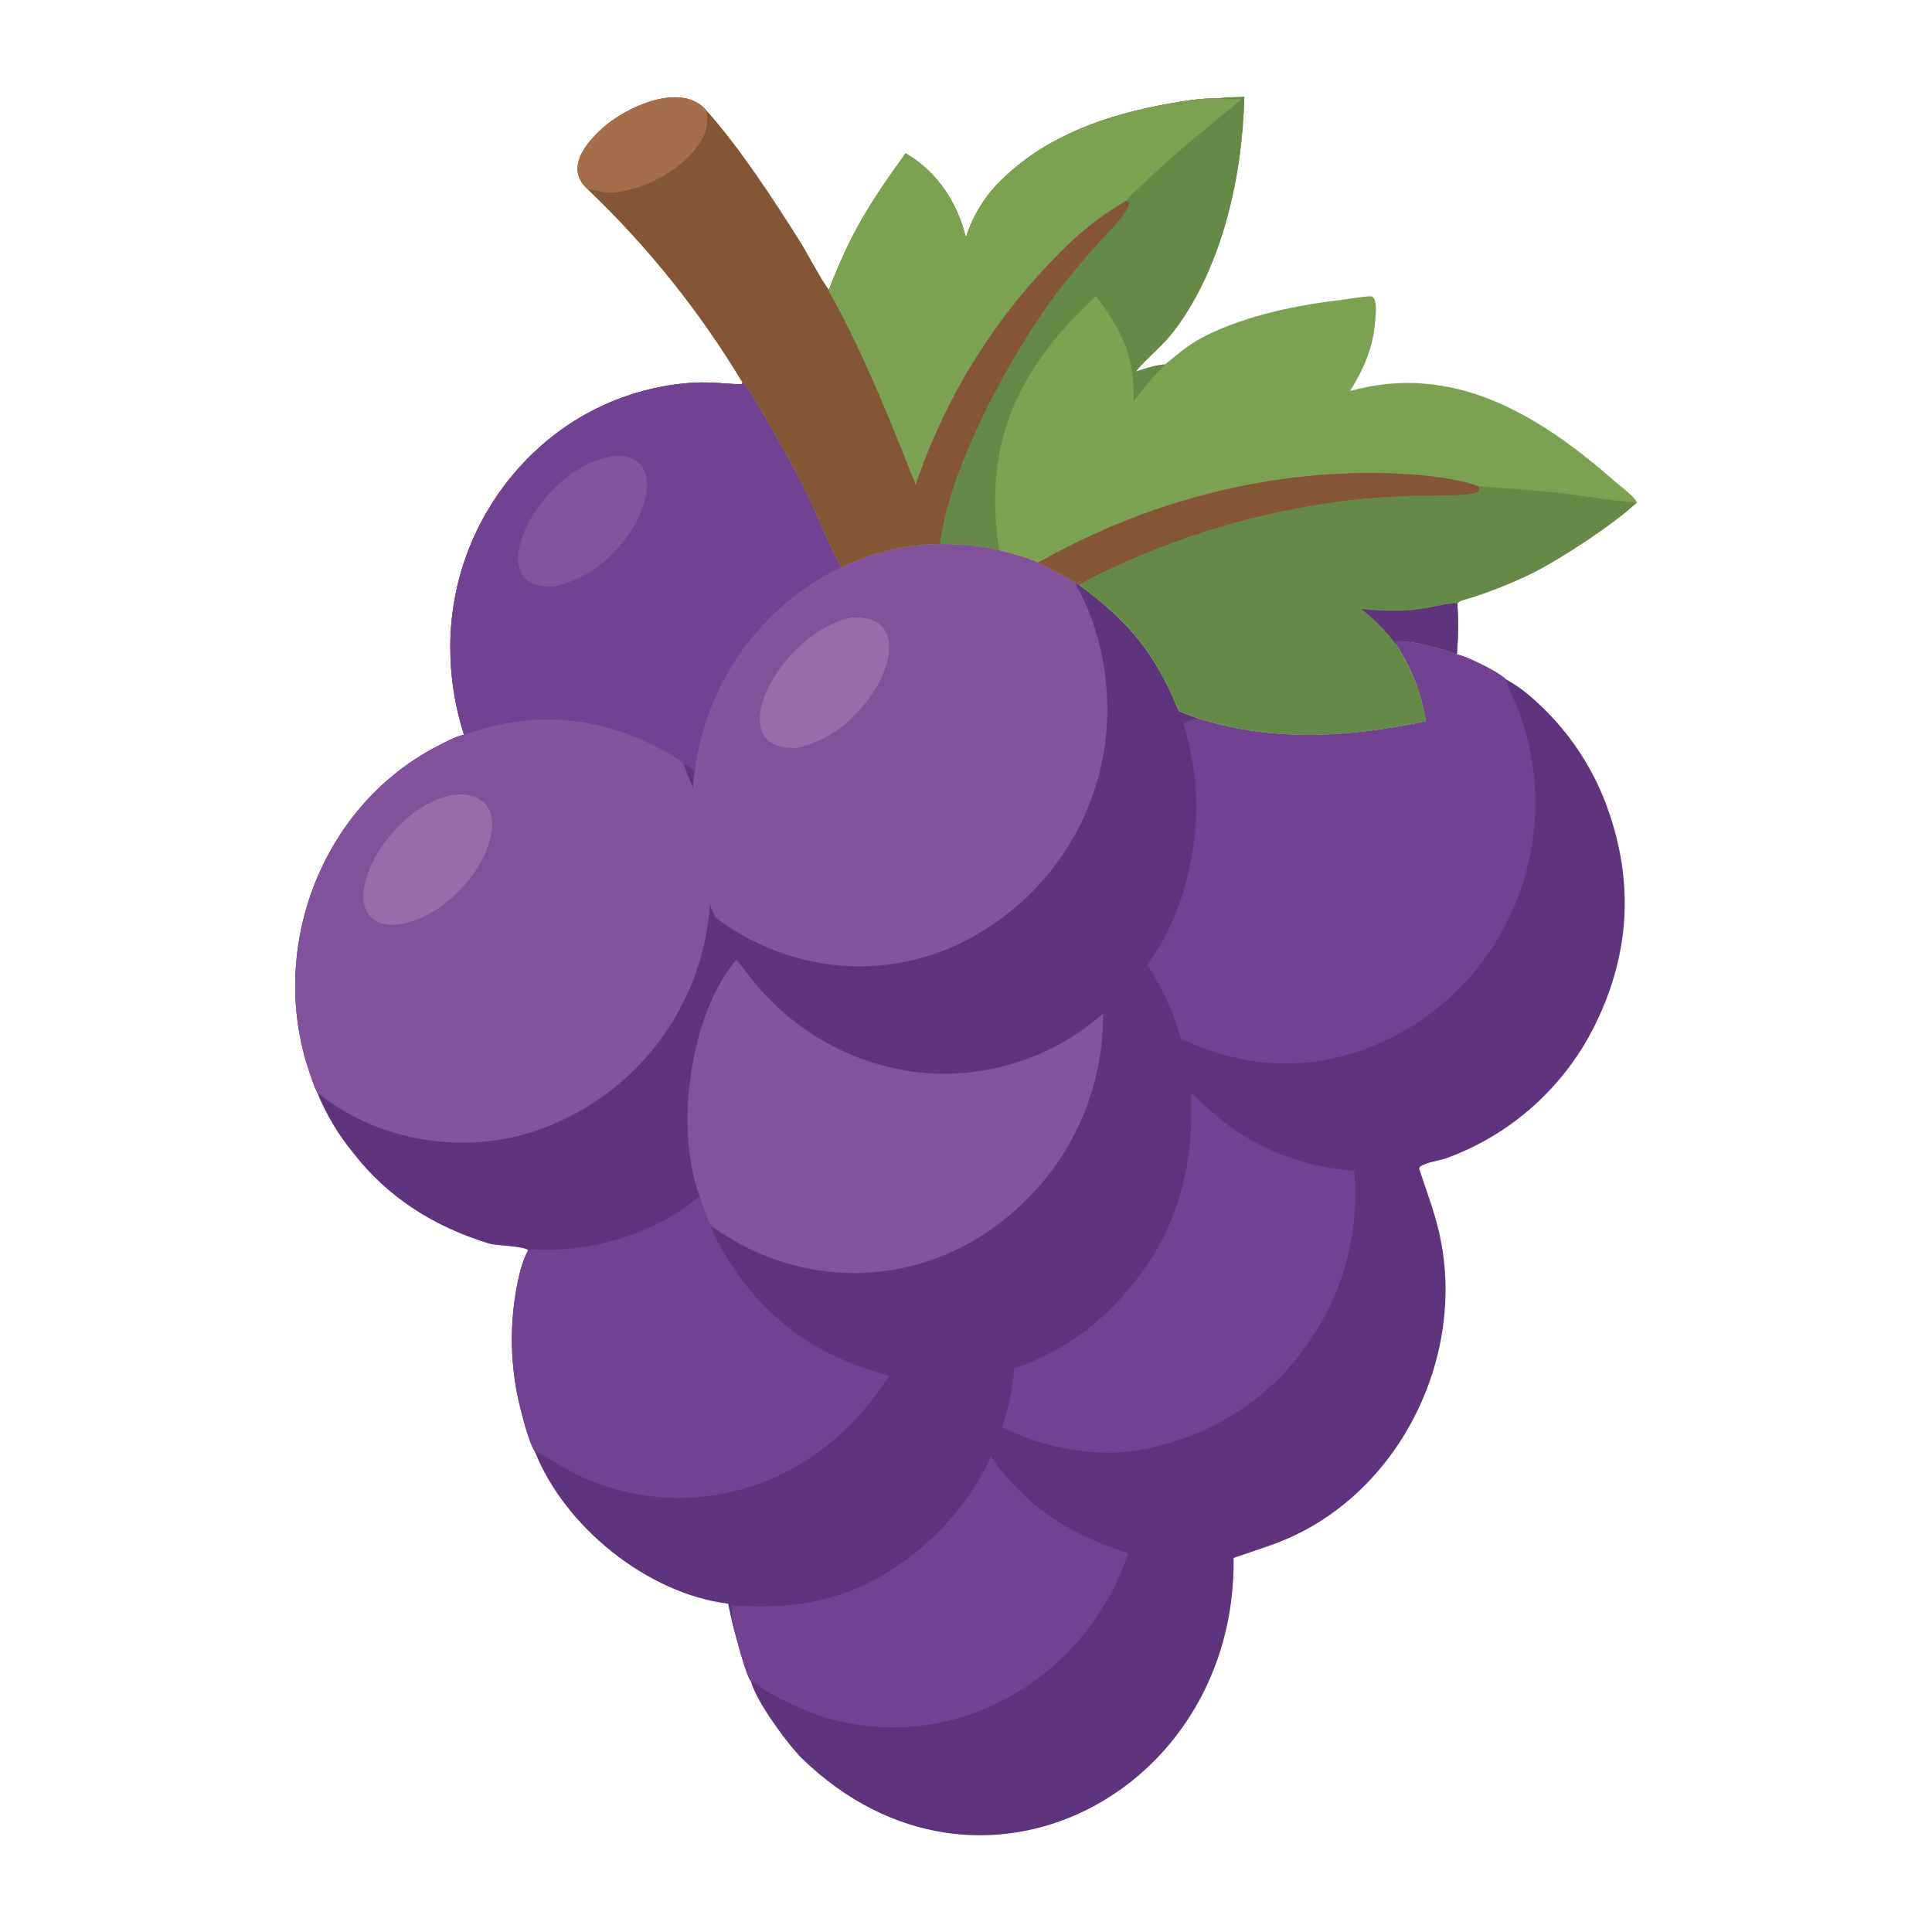
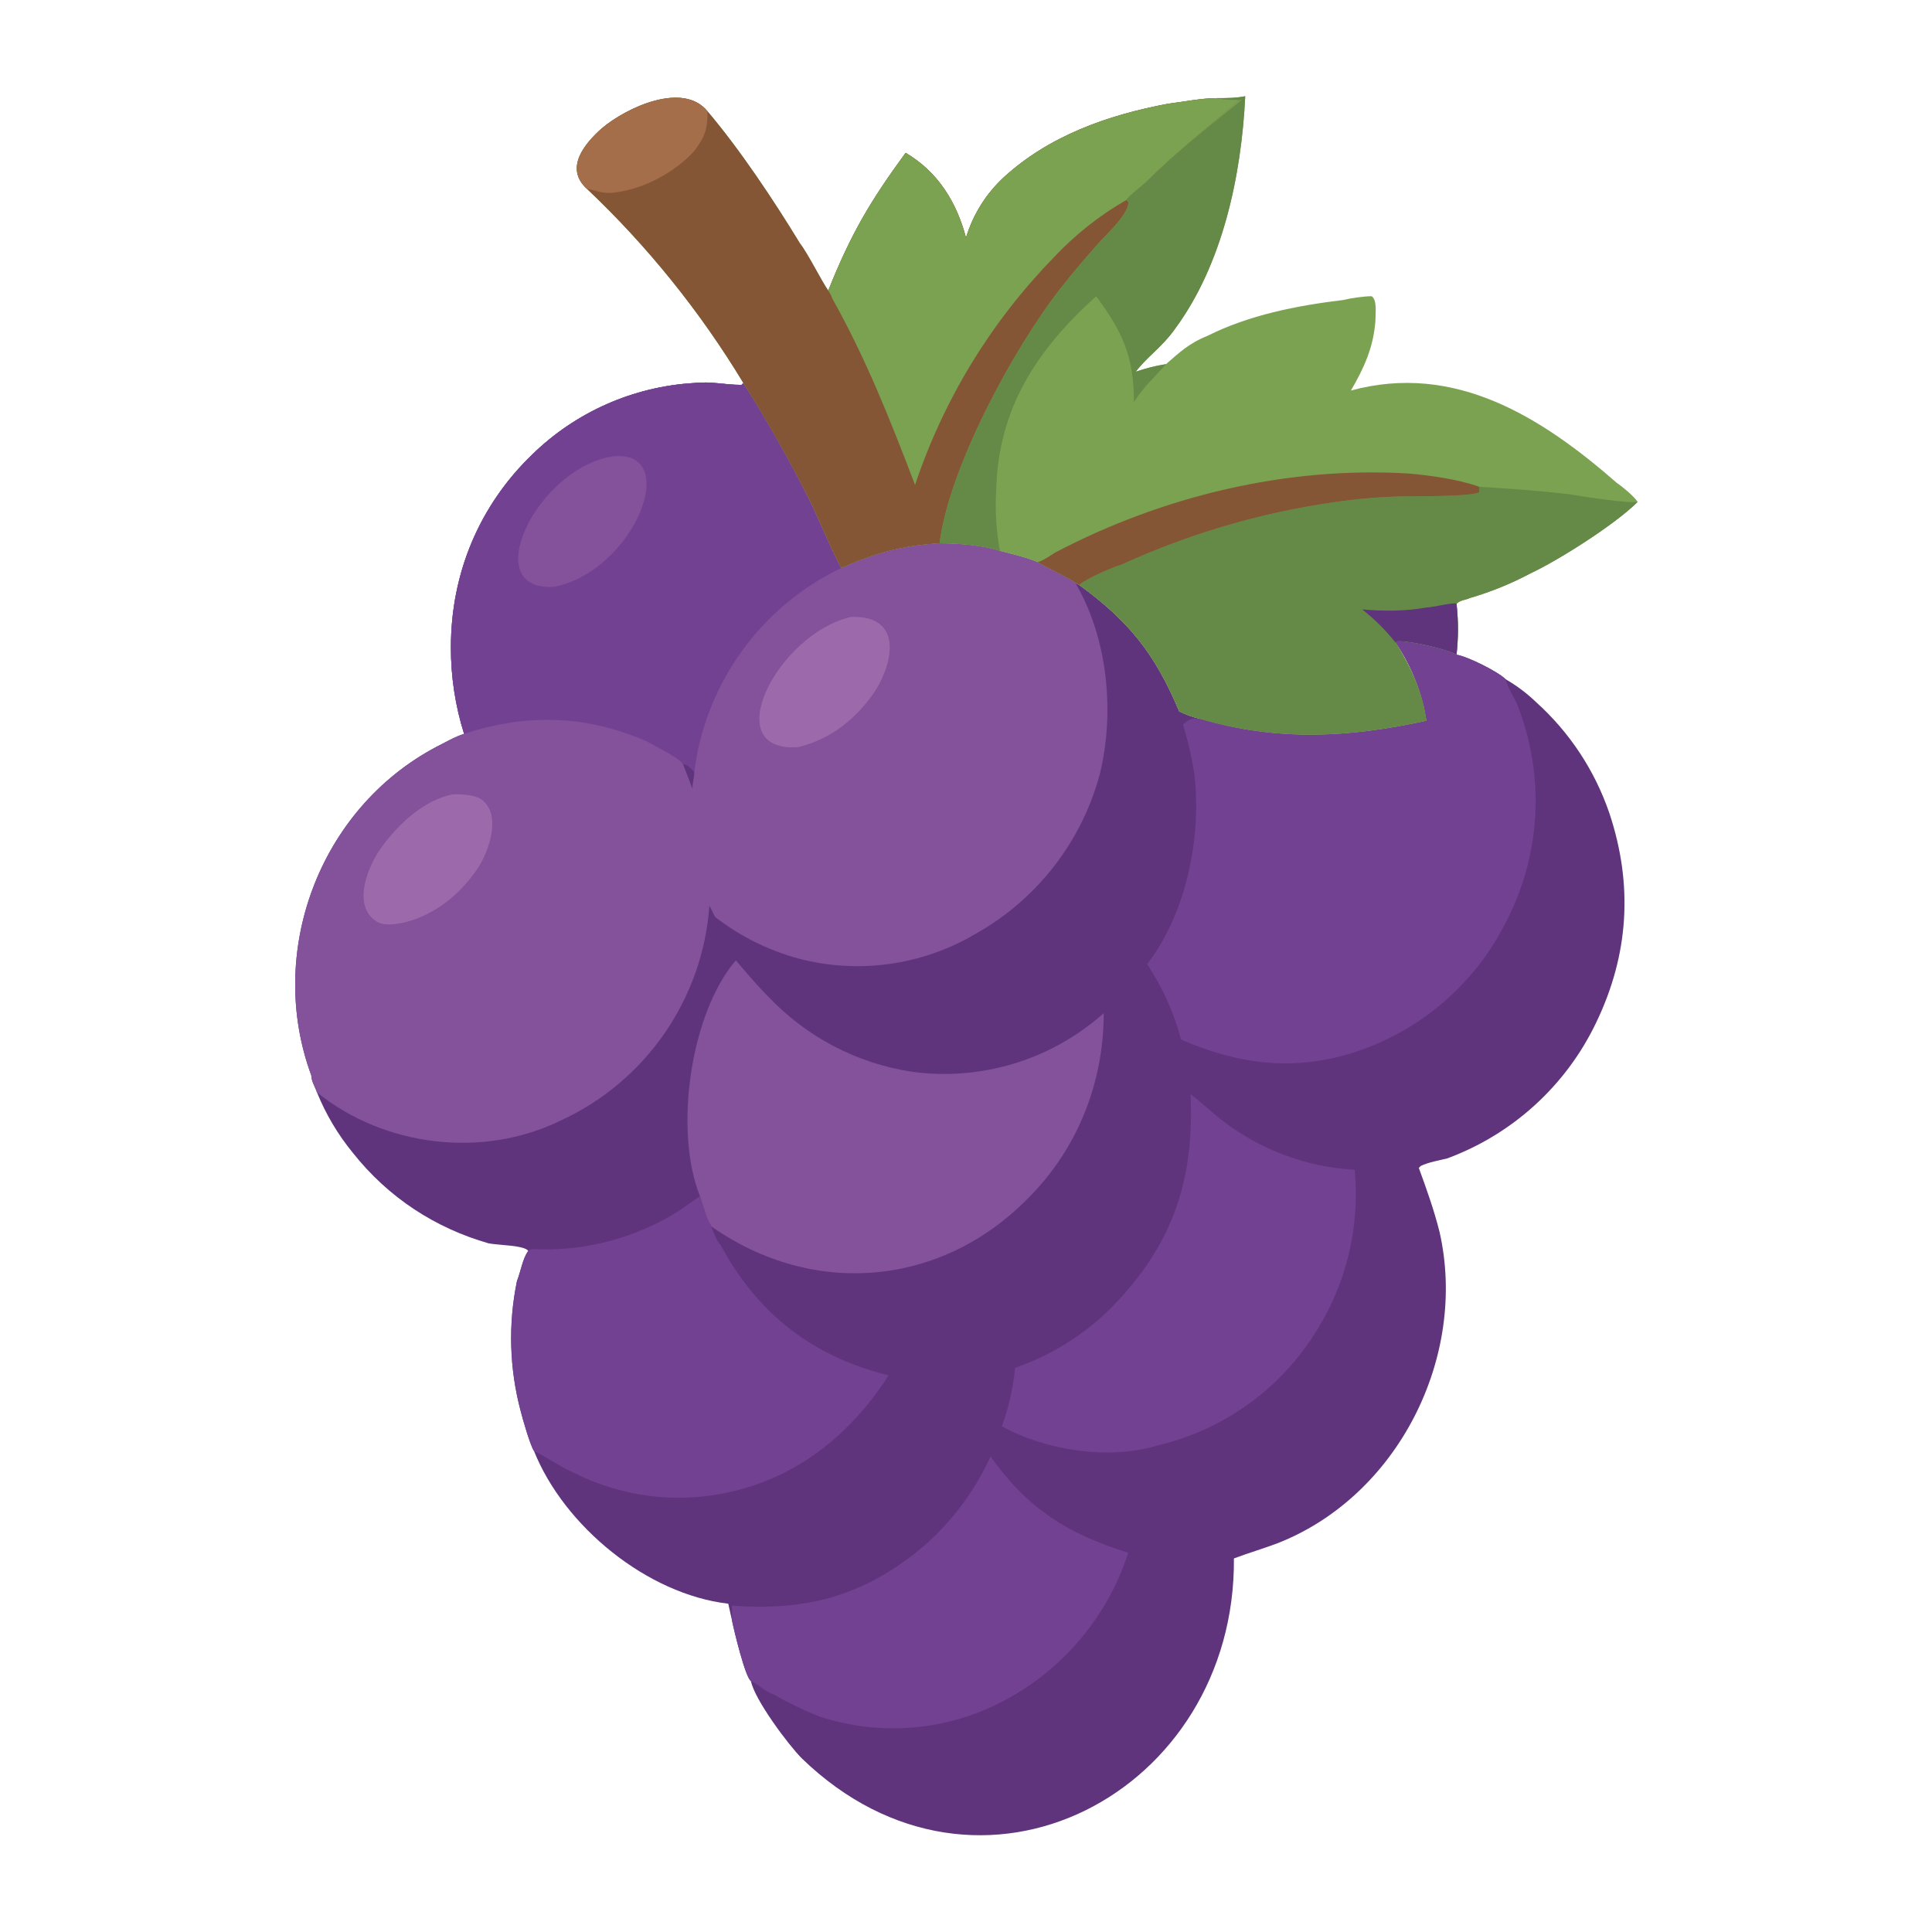
- <svg xmlns="http://www.w3.org/2000/svg" width="2048" height="2048" preserveAspectRatio="none" style="display:block" viewBox="77.7 75.2 1896.7 1896.7">
-   <path fill="#5F347D" d="m806.7 450.8 1.4-.3q34.2 54.1 63 111.4c5 10 27.4 63.7 32.5 70 33-14.8 60.6-22 97.2-22.6 17.6 0 41 1.2 58 6.1 8.6 2 30 7.9 37.6 12 6.1 3 32.5 15.8 36.4 19.8l4.5 2.3c48.3 35.6 74.8 67.2 97.6 123.6 7.5 3.4 13.9 5.6 21.7 8.4 75.2 22.5 145.2 17.2 220.9 2a186 186 0 0 0-29.3-75.9l.9-2.5c8.7-2.5 49.7 7.9 58.8 12.5 10.2 2 41 17.3 47.8 24.2a151 151 0 0 1 29.8 21.8 259 259 0 0 1 72 109.7q36 105.4-13 206.2a263 263 0 0 1-145.6 132.3c-8.8 3.3-19.2 3.7-27.2 8.8l-.8 1.7c6.6 20.4 14.4 40.6 19.3 61.5 29 122.6-39.5 260.6-158.5 306-14.5 5.5-28.5 9.8-42.9 14.9 3 230-249.6 365.1-423.2 197.4-13.8-13.2-46.3-57.6-50.5-76-5-5-16.6-50.6-19-60l-3.6-16.5c-79.3-9.8-160.7-75.6-189.9-149.8-4.6-6-11.4-31.5-13.5-40a278 278 0 0 1-3-126.7c2-9.5 5.2-22.1 10.2-30.4-4.5-4.4-30.4-4.3-38.2-6.6-53-16-99.5-44.8-133.6-89a229 229 0 0 1-35.4-59.4c-2.6-4.8-4.9-12-6.7-17.2-42.7-120.5 8.8-261.6 122.8-321.8 7.1-3.7 20.1-10.8 28-12.2a279 279 0 0 1-13.4-86.8c.2-71 29-139 80-188.4a249 249 0 0 1 158.8-70.4c18-1 30.8 1.3 47.2 1.5z" />
-   <path fill="#84519B" d="m806.7 450.8 1.4-.3q34.2 54.1 63 111.4c5 10 27.4 63.7 32.5 70 33-14.8 60.6-22 97.2-22.6 17.6 0 41 1.2 58 6.1 8.6 2 30 7.9 37.6 12 6.1 3 32.5 15.8 36.4 19.8 31.7 54.5 40 126.7 24 187.7a256 256 0 0 1-120.6 158 228 228 0 0 1-175.6 22.7 234 234 0 0 1-80.6-39.8l-5.4-12.4a252 252 0 0 1-146.4 212.1c-76.2 36.5-173.2 26-239-27.8-2.7-4.8-5-12-6.8-17.2-42.7-120.5 8.8-261.6 122.8-321.8 7.1-3.7 20.1-10.8 28-12.2a279 279 0 0 1-13.4-86.8c.2-71 29-139 80-188.4a249 249 0 0 1 158.8-70.4c18-1 30.8 1.3 47.2 1.5z" />
-   <path fill="#724192" d="m806.7 450.8 1.4-.3q34.2 54.1 63 111.4c5 10 27.4 63.7 32.5 70a258 258 0 0 0-143.8 200.6c-3.4-2.7-7.1-6.4-11.1-7.3-6.4-7-26.6-17.1-36-21.5-59.7-27.3-118.1-28.9-179.4-7.2a279 279 0 0 1-13.5-86.8c.2-71 29-139 80-188.4a249 249 0 0 1 158.8-70.4c18-1 30.8 1.3 47.2 1.5z" />
-   <path fill="#84519B" d="M677.6 523.3C749 515 702.8 634.6 622 650.8c-76 6-17.6-114.8 55.5-127.5" />
-   <path fill="#5F347D" d="M748.7 825.2c4 .9 7.7 4.6 11 7.3-.9 5-1.3 11.1-1.8 16.2z" />
-   <path fill="#9C6AAB" d="M913.2 681.4c49.2-2.4 41.9 41.6 23.4 71-17.6 27.9-43 49.2-75.5 57-79 4.5-19.7-112 52-128" />
-   <path fill="#9C6AAB" d="M522.5 855.5c9-.5 17-.8 25.1 3.8 23.3 13 10.9 48.3.3 65.5-16.3 26.5-42.6 49.6-73 57-9.4 1.9-21.4 2.4-29.3-3.2-23.3-16.2-4.7-56.3 7.3-73 16.8-23.6 41.3-45 69.6-50" />
-   <path fill="#724192" d="m1448.2 707.6.9-2.5c8.7-2.5 49.7 7.9 58.8 12.5 10.2 2 41 17.3 47.8 24.2 2.3 8.4 7.2 17 10.5 25.2a258 258 0 0 1-11.4 217.8 253 253 0 0 1-149 124.3c-59.5 18-113 11.4-168.7-14a251 251 0 0 0-33.4-72.8C1242 972.3 1258 896 1250 834a343 343 0 0 0-10.2-47.9c9.2-7 7.4-4.3 16.9-4.6 75.2 22.5 145.2 17.2 220.9 2a186 186 0 0 0-29.3-75.9" />
-   <path fill="#84519B" d="M764.5 1249.2c-24.7-65.2-9.7-178.7 36.3-232 10 13.1 18.8 25 30.2 36.8a245 245 0 0 0 140.8 73 236 236 0 0 0 188.8-56.7c.6 68-26 133.2-73.8 181.4-84.9 86-211.5 97.8-310.2 27.6-6.3-9-9-19.7-12.1-30" />
-   <path fill="#724192" d="M764.5 1249.2c3.2 10.4 5.8 21.2 12.1 30.1.5 5.7 5 13.8 7.8 18.8 37.5 67.5 92 108.6 166.3 127.6-37.1 57.7-89.7 99.9-157.6 114.7a228 228 0 0 1-150.7-18.4c-12.9-6.3-29.7-17.6-39.8-22.2-4.6-6-11.4-31.5-13.5-40a278 278 0 0 1-3-126.7c2-9.5 5.2-22.1 10.2-30.4-1.8.5 4-1 3-1a244 244 0 0 0 147.4-38.6c5.8-3.8 13-9 17.8-13.9" />
-   <path fill="#724192" d="M1050.4 1505.3c36.5 51 76.5 75.3 134.8 94.9a252 252 0 0 1-124.6 145 232 232 0 0 1-177 14.7 321 321 0 0 1-47.4-20.9c-5.6-2.9-15.9-11-21.1-13-5-4.9-16.6-50.5-19-60 .4-6.1.4-8.7.1-14.8 72.6 5.7 130.3-9.2 186.8-57.3a259 259 0 0 0 67.4-88.6" />
-   <path fill="#724192" d="M1247.2 1148.7c3.7 2.3 24.3 22.2 31 27.3a234 234 0 0 0 129 48.5 252 252 0 0 1-37.5 157.4 250 250 0 0 1-154.1 112.6c-48.9 14.4-109 4.5-154.2-18.1a228 228 0 0 0 12-57.7 248 248 0 0 0 101.3-65.3c56.4-61.4 75-123.5 72.5-204.7" />
-   <path fill="#7BA250" d="M1272.6 171.8c9-1 17.7-1.2 26.7-1.5-1.9 77.2-21 164.9-67.5 227.7-13.7 18.6-28.2 28-39 42 10.3-3.3 17.8-6.1 28.7-7.1 14.7-11.6 23.3-20 41-28.7 41.3-20 88.2-29.4 133.5-34.8 8.5-1 20.6-3.4 28.4-3.3 6 3.6 3.8 17.3 3.4 23.2-1.6 26.3-11 47.7-24.7 69.8 102.4-28.7 187.1 24.6 261.5 90 5.4 4.6 17 13.2 20.2 19.1-22 21.2-77.6 57.6-105.3 70.9q-28.2 13.5-58 23c-4 1.3-11 2.4-13 5.6 1 18.7.9 31.3-.6 50-9.1-4.7-50-15.1-58.8-12.6l-.9 2.5c15 23.4 25.4 48.2 29.3 75.8-75.7 15.3-145.7 20.6-221-2-7.7-2.7-14-4.9-21.6-8.3-22.8-56.4-49.3-88-97.6-123.6l-4.5-2.3c-3.9-4-30.3-16.7-36.4-19.8-7.6-4.1-29-10-37.7-12-16.9-4.9-40.3-6-58-6-36.5.6-64.1 7.7-97.1 22.6-5.1-6.4-27.5-60-32.5-70a1322 1322 0 0 0-63-111.5l-1.4.3a913 913 0 0 0-152.2-190c-22.1-20.2-2.2-44.5 14.9-59.9 22.6-20.4 78-46.6 102.3-16.6 32.6 36.6 66.1 87.8 92.2 129.5 6.4 10.2 21.5 39 27.6 46 21-55.2 41-86.7 75.3-134 31.2 18.2 50.5 48 59.2 82.7a134 134 0 0 1 37.4-59c43.5-41.7 101.9-61.7 160-72.2 15.6-2.8 33.6-5.9 49.2-5.5" />
-   <path fill="#845636" d="M654.5 260.8c-22.1-20.2-2.2-44.5 14.9-59.9 22.6-20.4 78-46.6 102.3-16.6 32.6 36.6 66.1 87.8 92.2 129.5 6.4 10.2 21.5 39 27.6 46 21-55.2 41-86.7 75.3-134 31.2 18.2 50.5 48 59.2 82.7a134 134 0 0 1 37.4-59c43.5-41.7 101.9-61.7 160-72.2 15.6-2.8 33.6-5.9 49.2-5.5 8.3.9 16 .7 24.3.6-31.7 26.4-63.5 51.6-93.4 80.1-3.8 3.6-17.6 16-20 19.7l2.7 1.5c1.1 9-19.8 28.8-26.2 36a934 934 0 0 0-41.7 49.3c-45.4 58.6-109.3 176-117.5 250.3-36.6.7-64.2 7.8-97.2 22.7-5.1-6.4-27.5-60-32.5-70a1322 1322 0 0 0-63-111.5l-1.4.3a913 913 0 0 0-152.2-190" />
-   <path fill="#7BA250" d="M1026 308.5a134 134 0 0 1 37.4-59c43.5-41.7 101.9-61.7 160-72.2 15.6-2.8 33.6-5.9 49.2-5.5 8.3.9 16 .7 24.3.6-31.7 26.4-63.5 51.6-93.4 80.1-3.8 3.6-17.6 16-20 19.7a308 308 0 0 0-71.4 57.3A585 585 0 0 0 976.7 551c-25-62.4-49-123.7-81.4-183-1.2-2.2-4.4-6.7-3.8-8.4 21-55.1 41-86.6 75.3-133.8 31.2 18.1 50.5 48 59.2 82.6" />
-   <path fill="#A36E49" d="M654.5 260.8c-22.1-20.2-2.2-44.5 14.9-59.9 22.6-20.4 78-46.6 102.3-16.6 1.5 16.3-1.4 25-12.3 38.4-17.9 21.7-49 38-77 41.3-11.2 1.3-18.8-2.4-28-3.2" />
-   <path fill="#658946" d="M1529 552.6c30.5 2.4 58.4 3.9 89 7.7 11.6 1.5 58 8.6 66.8 8-22 21.1-77.6 57.5-105.3 70.8q-28.2 13.5-58 23c-4 1.3-11 2.4-13 5.6 1 18.7.9 31.3-.6 50-9.1-4.7-50-15.1-58.8-12.6l-.9 2.5c15 23.4 25.4 48.2 29.3 75.8-75.7 15.3-145.7 20.6-221-2-7.7-2.7-14-4.9-21.6-8.3-22.8-56.4-49.3-88-97.6-123.6 9.8-6.6 31.3-16.2 42.3-21.1a761 761 0 0 1 224.3-62q32.4-3.7 65-4.6c12.2-.2 52.3 1 60.3-3.6 1.3-3.5 1.2-1.7-.1-5.6" />
-   <path fill="#5F347D" d="M1414.2 673c21.1 2.5 42.6 2.8 63.7-.7 5.3-1 27-6 30.5-4.6 1.2 18.7 1 31.3-.5 50-9.1-4.7-50-15.1-58.8-12.6l-.9 2.5a199 199 0 0 0-34-34.6" />
-   <path fill="#658946" d="M1272.6 171.8c9-1 17.7-1.2 26.7-1.5-1.9 77.2-21 164.9-67.5 227.7-13.7 18.6-28.2 28-39 42 10.3-3.3 17.8-6.1 28.7-7.1-12.7 13.7-19.3 20.5-30.9 36.3.9-44-10.4-68-37-103.3-56.5 52.4-95.6 110.2-98.8 190.2q-1 29.9 4 59.3c-17-4.9-40.4-6-58-6 8.2-74.5 72-191.8 117.5-250.4q20-25.5 41.7-49.3c6.4-7.2 27.3-27 26.2-36l-2.7-1.5c2.4-3.7 16.2-16 20-19.7 29.9-28.5 61.7-53.7 93.4-80-8.3 0-16 .2-24.3-.7" />
-   <path fill="#845636" d="M1096.4 627.4c5.5-2.6 11.2-5.9 16.7-8.8 105.8-56.6 228.1-85.7 348.2-77.8 20.5 1.4 49 4.6 67.8 11.8 1.3 4 1.4 2.1 0 5.6-7.9 4.6-48 3.4-60.1 3.6q-32.7.9-65.1 4.5a761 761 0 0 0-224.3 62c-11 5-32.5 14.6-42.3 21.2l-4.5-2.3c-3.9-4-30.3-16.7-36.4-19.8" />
+ <svg xmlns="http://www.w3.org/2000/svg" preserveAspectRatio="none" style="display:block" viewBox="0 0 1024 1024">
+   <path fill="#5F347D" d="M394 203q19 29 34 60c3 5 15 34 18 38 18-8 33-12 52-13 10 0 23 1 32 4 4 1 16 4 20 6 3 2 18 9 20 11l2 1c26 19 40 36 53 67 4 2 7 3 11 4 41 12 79 10 120 1a100 100 0 0 0-16-41v-1c5-1 27 4 32 7 6 1 22 9 26 13a82 82 0 0 1 16 12 140 140 0 0 1 39 59q19 57-7 111a142 142 0 0 1-79 72c-4 1-10 2-14 4l-1 1c4 11 8 22 11 34 15 66-22 140-86 165-8 3-15 5-23 8 1 124-135 197-229 106-7-7-25-31-27-41-3-2-9-27-10-32l-2-9c-43-5-87-41-103-81-2-3-6-17-7-21a150 150 0 0 1-2-69c2-5 3-12 6-16-2-3-16-3-21-4-28-8-53-24-72-48a124 124 0 0 1-19-32c-1-3-3-6-3-9-24-65 4-141 66-174 4-2 11-6 15-7a151 151 0 0 1-7-46c0-39 15-75 43-102a134 134 0 0 1 86-38c9-1 16 1 25 1z" />
+   <path fill="#84519B" d="M394 203q19 29 34 60c3 5 15 34 18 38 18-8 33-12 52-13 10 0 23 1 32 4 4 1 16 4 20 6 3 2 18 9 20 11 17 29 21 68 13 101a138 138 0 0 1-66 85 123 123 0 0 1-94 13 126 126 0 0 1-44-22l-3-6a136 136 0 0 1-79 114c-41 20-93 14-129-15-1-3-3-6-3-9-24-65 4-141 66-174 4-2 11-6 15-7a151 151 0 0 1-7-46c0-39 15-75 43-102a134 134 0 0 1 86-38c9-1 16 1 25 1z" />
+   <path fill="#724192" d="M394 203q19 29 34 60c3 5 15 34 18 38a139 139 0 0 0-78 108c-2-2-4-4-6-4-3-4-14-9-19-12-32-14-64-15-97-4a151 151 0 0 1-7-46c0-39 15-75 43-102a134 134 0 0 1 86-38c9-1 16 1 25 1z" />
+   <path fill="#84519B" d="M324 242c38-5 13 60-30 69-41 3-10-62 30-69" />
+   <path fill="#5F347D" d="M362 405c2 0 4 2 6 4 0 3-1 6-1 9z" />
+   <path fill="#9C6AAB" d="M451 327c27-1 23 23 13 39-10 15-24 26-41 30-43 3-11-60 28-69" />
+   <path fill="#9C6AAB" d="M240 421c5 0 9 0 14 2 12 7 6 26 0 36-9 14-23 26-40 30-5 1-11 2-15-1-13-9-3-31 4-40 9-12 22-24 37-27" />
+   <path fill="#724192" d="M740 341v-1c5-1 27 4 32 7 6 1 22 9 26 13 1 4 4 9 6 13a139 139 0 0 1-7 118 137 137 0 0 1-80 67c-32 10-61 6-91-7a136 136 0 0 0-18-40c21-27 29-68 25-101a185 185 0 0 0-6-26c5-4 4-3 10-3 40 12 78 10 119 1a100 100 0 0 0-16-41" />
+   <path fill="#84519B" d="M371 634c-14-35-5-97 19-125 6 7 11 13 17 19a132 132 0 0 0 76 40 127 127 0 0 0 102-31c0 37-14 72-40 98-46 47-114 53-168 15-3-5-5-11-6-16" />
+   <path fill="#724192" d="M371 634c2 5 3 11 6 16 1 3 3 8 5 10 20 37 49 59 89 69-20 31-48 54-85 62a123 123 0 0 1-81-10c-7-3-16-9-22-12-2-3-6-17-7-21a150 150 0 0 1-2-69c2-5 3-12 6-16-1 0 2-1 2-1a132 132 0 0 0 79-21z" />
+   <path fill="#724192" d="M525 772c20 28 41 41 73 51a136 136 0 0 1-67 79 125 125 0 0 1-96 8 173 173 0 0 1-25-12c-4-1-9-6-12-7-3-2-9-27-10-32v-8c39 3 70-5 101-31a140 140 0 0 0 36-48" />
+   <path fill="#724192" d="M631 580c2 1 14 12 17 14a126 126 0 0 0 70 26 136 136 0 0 1-20 85 135 135 0 0 1-84 61c-26 8-59 3-83-10a123 123 0 0 0 7-31 134 134 0 0 0 54-35c31-33 41-67 39-110" />
+   <path fill="#7BA250" d="M645 52c5 0 10 0 15-1-2 42-12 89-37 123-7 10-15 15-21 23 6-2 10-3 16-4 7-6 12-11 22-15 22-11 47-16 72-19 4-1 11-2 15-2 3 2 2 9 2 13-1 14-6 25-13 37 55-15 101 14 141 49 3 2 9 7 11 10-12 12-42 31-57 38q-15 8-32 13c-2 1-5 1-7 3 1 10 1 17 0 27-5-3-27-8-32-7v1c8 13 14 26 16 41-41 9-79 11-120-1-4-1-7-2-11-4-13-31-27-48-53-67l-2-1c-2-2-17-9-20-11-4-2-16-5-20-6-9-3-22-4-32-4-19 1-34 5-52 13-3-4-15-33-18-38a714 714 0 0 0-34-60 493 493 0 0 0-83-103c-12-11-1-24 8-32 13-11 43-25 56-9 17 20 35 47 49 70 4 5 12 21 15 25 12-30 22-47 41-73 17 10 27 26 32 45a72 72 0 0 1 20-32c24-22 55-33 87-39 8-1 18-3 26-3" />
+   <path fill="#845636" d="M311 100c-12-11-1-24 8-32 13-11 43-25 56-9 17 20 35 47 49 70 4 5 12 21 15 25 12-30 22-47 41-73 17 10 27 26 32 45a72 72 0 0 1 20-32c24-22 55-33 87-39 8-1 18-3 26-3 5 1 9 1 13 0-17 15-34 28-50 44-2 2-10 8-11 10l1 1c1 5-10 16-14 20a504 504 0 0 0-22 26c-25 32-59 95-64 135-19 1-34 5-52 13-3-4-15-33-18-38a714 714 0 0 0-34-60 493 493 0 0 0-83-103" />
+   <path fill="#7BA250" d="M512 126a72 72 0 0 1 20-32c24-22 55-33 87-39 8-1 18-3 26-3 5 1 9 1 13 0-17 15-34 28-50 44-2 2-10 8-11 10a166 166 0 0 0-39 31 316 316 0 0 0-73 120c-13-34-26-67-44-99 0-1-2-4-2-4 12-30 22-47 41-73 17 10 27 26 32 45" />
+   <path fill="#A36E49" d="M311 100c-12-11-1-24 8-32 13-11 43-25 56-9 0 9-1 13-7 21-10 11-26 20-42 22-6 1-10-1-15-2" />
+   <path fill="#658946" d="M784 258c16 1 31 2 48 4 6 1 31 5 36 4-12 12-42 31-57 38q-15 8-32 13c-2 1-5 1-7 3 1 10 1 17 0 27-5-3-27-8-32-7v1c8 13 14 26 16 41-41 9-79 11-120-1-4-1-7-2-11-4-13-31-27-48-53-67 5-4 17-9 23-11a411 411 0 0 1 121-34q17-2 35-2c7 0 28 0 33-2z" />
+   <path fill="#5F347D" d="M722 323c11 1 23 1 34-1 3 0 15-3 16-2 1 10 1 17 0 27-5-3-27-8-32-7v1a107 107 0 0 0-18-18" />
+   <path fill="#658946" d="M645 52c5 0 10 0 15-1-2 42-12 89-37 123-7 10-15 15-21 23 6-2 10-3 16-4-7 8-11 11-17 20 0-24-6-37-20-56-31 28-52 59-53 103q-1 16 2 32c-9-3-22-4-32-4 5-40 39-103 64-135q11-14 22-26c4-4 15-15 14-20l-1-1c1-2 9-8 11-10 16-16 33-29 50-43-4 0-8 0-13-1" />
+   <path fill="#845636" d="M550 298c3-1 6-3 9-5 57-30 123-46 188-42 11 1 26 3 37 7v3c-5 2-26 2-33 2q-18 0-35 2a411 411 0 0 0-121 34c-6 2-18 7-23 11l-2-1c-2-2-17-9-20-11" />
</svg>
